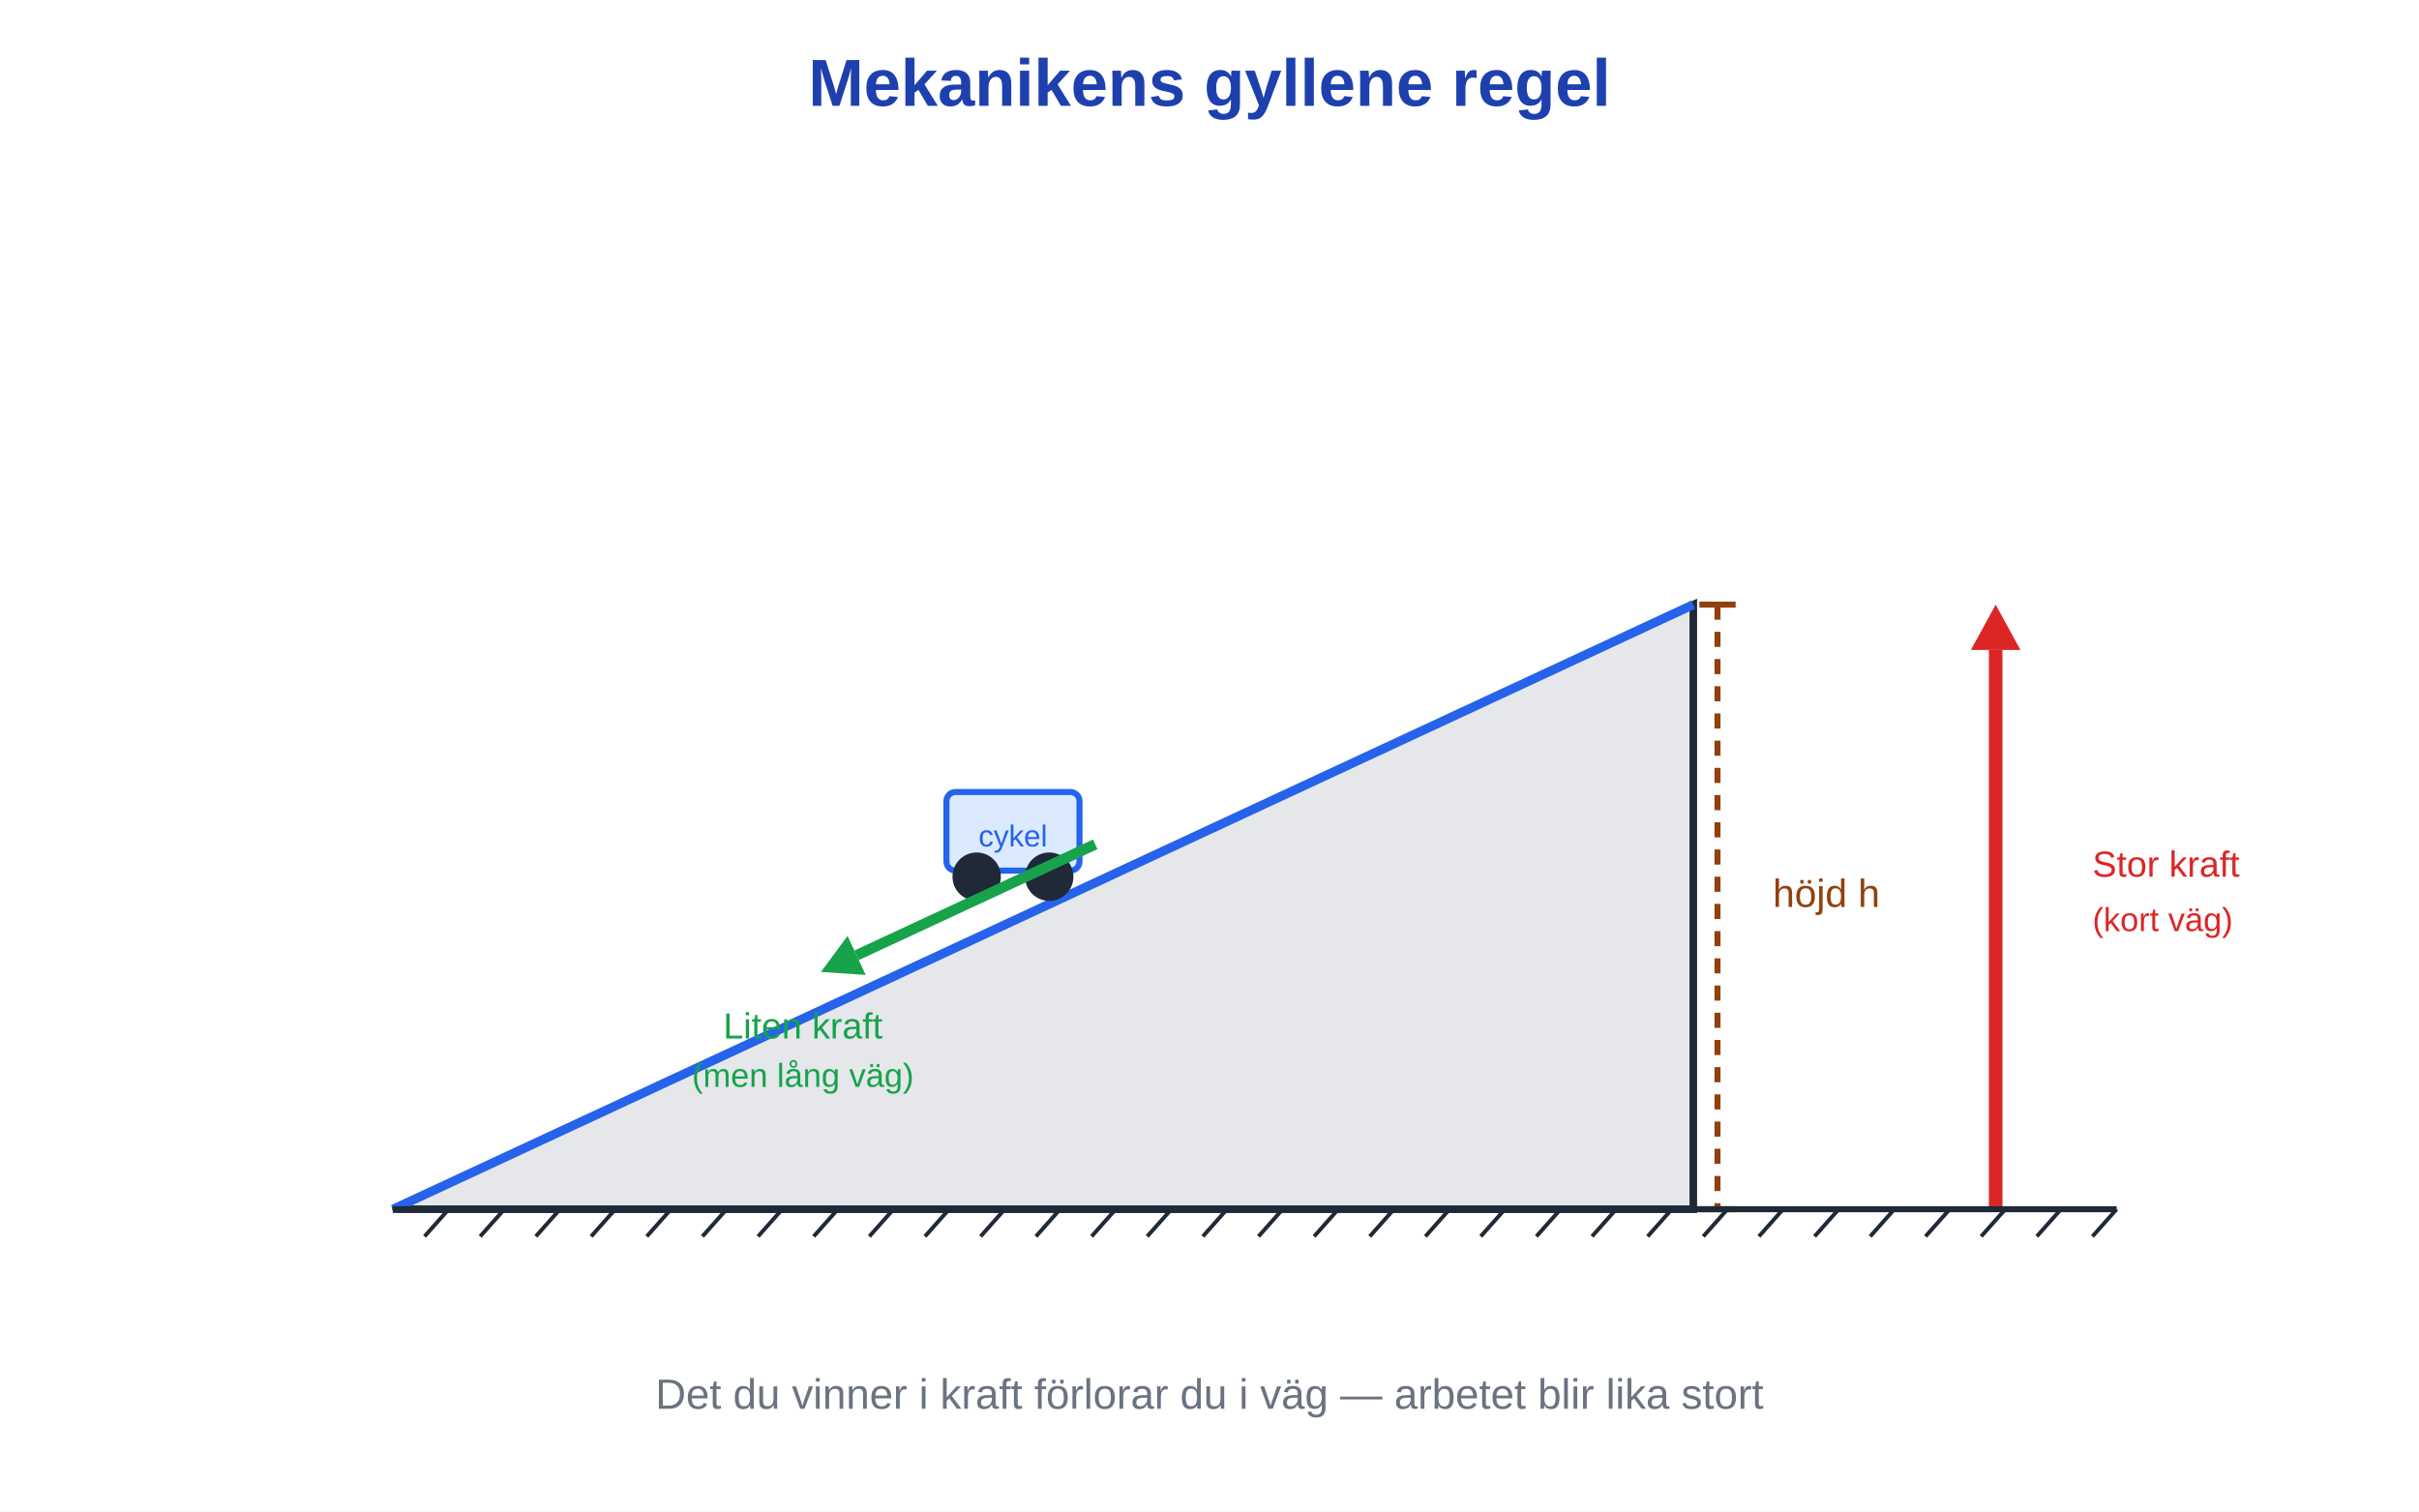
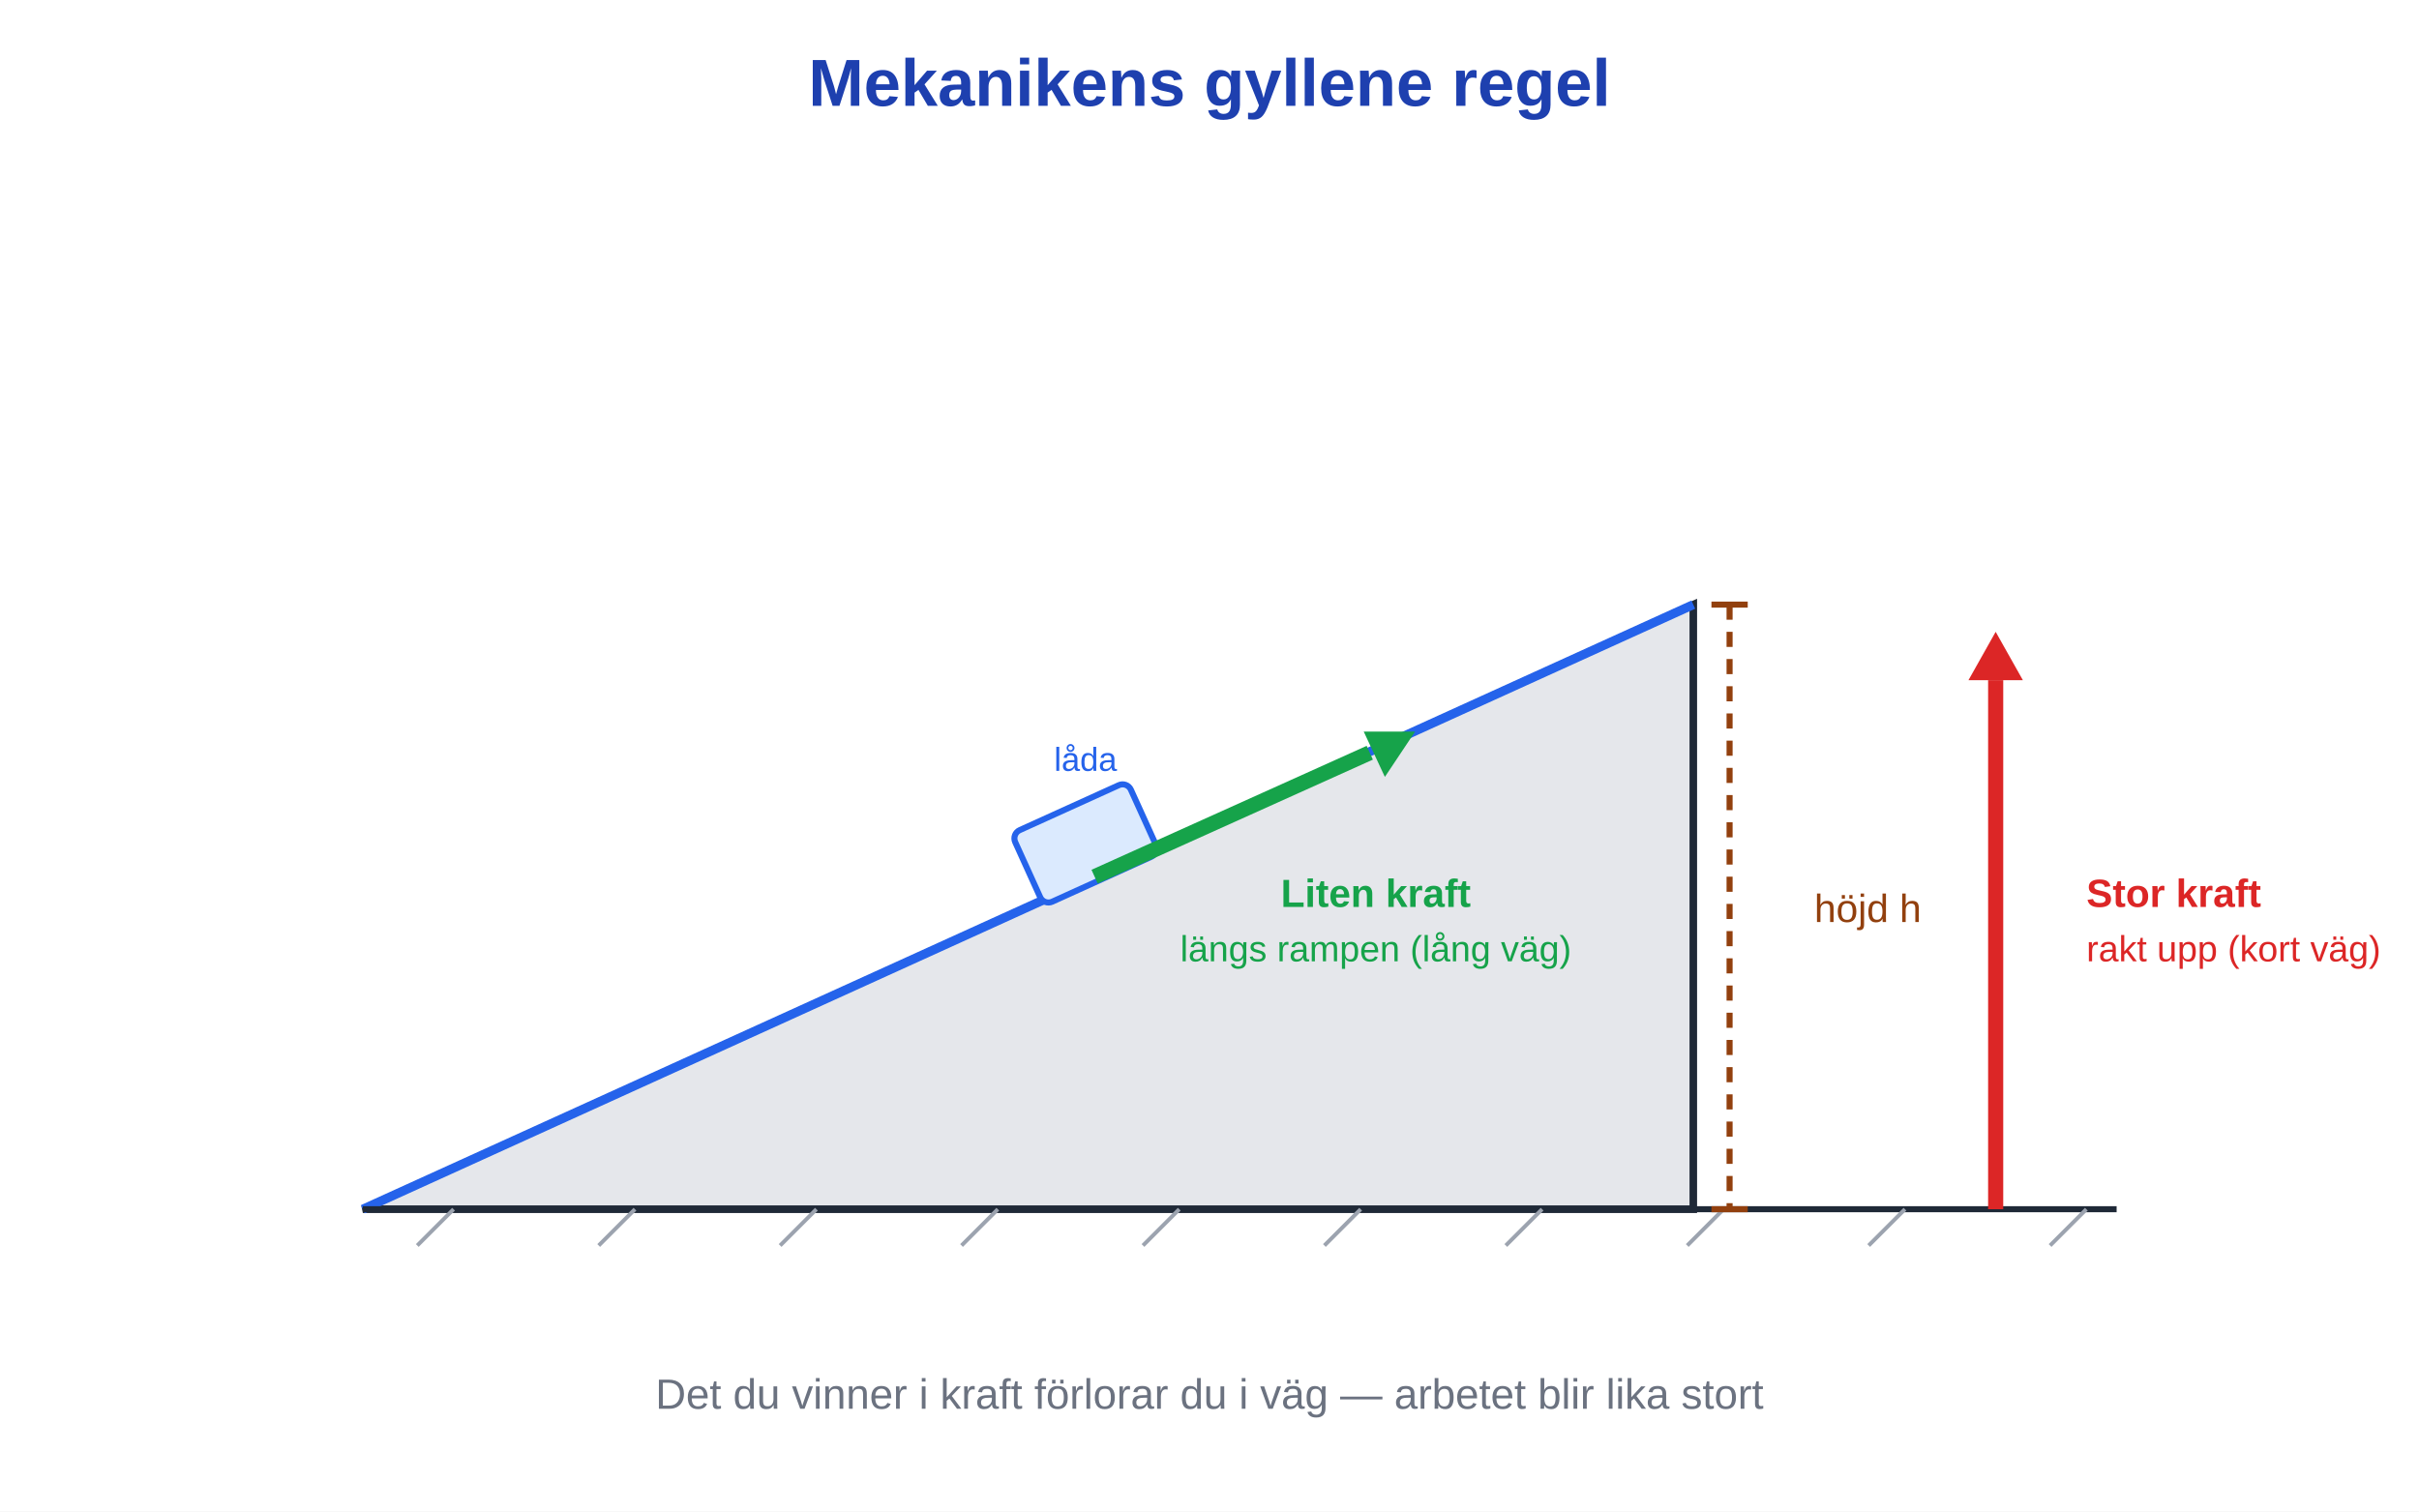
<svg xmlns="http://www.w3.org/2000/svg" viewBox="0 0 800 500" width="800" height="500">
  <rect width="800" height="500" fill="white" />
  <text x="400" y="35" font-family="Arial,sans-serif" font-size="22" fill="#1e40af" text-anchor="middle" font-weight="bold">Mekanikens gyllene regel</text>
-   <polygon points="130.0,400.0 560.0,400.0 560.0,200.0" fill="#e5e7eb" stroke="#1f2937" stroke-width="2.5" />
-   <line x1="130.0" y1="400.0" x2="560.0" y2="200.0" stroke="#2563eb" stroke-width="3" />
-   <rect x="313.0" y="262.0" width="44" height="26" fill="#dbeafe" stroke="#2563eb" stroke-width="2" rx="3" />
-   <circle cx="323.0" cy="290.0" r="7.0" fill="#1f2937" stroke="#1f2937" stroke-width="2" />
-   <circle cx="347.0" cy="290.0" r="7.0" fill="#1f2937" stroke="#1f2937" stroke-width="2" />
-   <text x="335.0" y="280.0" font-family="Arial,sans-serif" font-size="10" fill="#2563eb" text-anchor="middle">cykel</text>
-   <line x1="362.2" y1="279.3" x2="283.3" y2="316.0" stroke="#16a34a" stroke-width="3.5" />
-   <polygon points="271.5,321.5 280.3,309.6 286.3,322.5" fill="#16a34a" />
-   <text x="265.53" y="343.521" font-family="Arial,sans-serif" font-size="12" fill="#16a34a" text-anchor="middle">Liten kraft</text>
-   <text x="265.53" y="359.521" font-family="Arial,sans-serif" font-size="11" fill="#16a34a" text-anchor="middle">(men lång väg)</text>
-   <line x1="568.0" y1="200.0" x2="568.0" y2="400.0" stroke="#92400e" stroke-width="2" stroke-dasharray="5,4" />
-   <line x1="562.0" y1="200.0" x2="574.0" y2="200.0" stroke="#92400e" stroke-width="2" />
-   <line x1="562.0" y1="400.0" x2="574.0" y2="400.0" stroke="#92400e" stroke-width="2" />
-   <text x="604" y="300.0" font-family="Arial,sans-serif" font-size="13" fill="#92400e" text-anchor="middle">höjd h</text>
-   <line x1="660.0" y1="400.0" x2="660.0" y2="215.0" stroke="#dc2626" stroke-width="4.5" />
-   <polygon points="660.0,200.0 668.2,215.0 651.8,215.0" fill="#dc2626" />
-   <text x="692" y="290.0" font-family="Arial,sans-serif" font-size="12" fill="#dc2626" text-anchor="start">Stor kraft</text>
-   <text x="692" y="308.0" font-family="Arial,sans-serif" font-size="11" fill="#dc2626" text-anchor="start">(kort väg)</text>
-   <line x1="130.0" y1="400.0" x2="700.0" y2="400.0" stroke="#1f2937" stroke-width="2" />
-   <line x1="148.4" y1="400.0" x2="140.4" y2="409.0" stroke="#1f2937" stroke-width="1.3" />
-   <line x1="166.8" y1="400.0" x2="158.8" y2="409.0" stroke="#1f2937" stroke-width="1.3" />
-   <line x1="185.2" y1="400.0" x2="177.2" y2="409.0" stroke="#1f2937" stroke-width="1.3" />
-   <line x1="203.5" y1="400.0" x2="195.5" y2="409.0" stroke="#1f2937" stroke-width="1.3" />
-   <line x1="221.9" y1="400.0" x2="213.9" y2="409.0" stroke="#1f2937" stroke-width="1.3" />
-   <line x1="240.3" y1="400.0" x2="232.3" y2="409.0" stroke="#1f2937" stroke-width="1.3" />
-   <line x1="258.7" y1="400.0" x2="250.7" y2="409.0" stroke="#1f2937" stroke-width="1.3" />
-   <line x1="277.1" y1="400.0" x2="269.1" y2="409.0" stroke="#1f2937" stroke-width="1.3" />
-   <line x1="295.5" y1="400.0" x2="287.5" y2="409.0" stroke="#1f2937" stroke-width="1.3" />
-   <line x1="313.9" y1="400.0" x2="305.9" y2="409.0" stroke="#1f2937" stroke-width="1.3" />
-   <line x1="332.3" y1="400.0" x2="324.3" y2="409.0" stroke="#1f2937" stroke-width="1.3" />
-   <line x1="350.6" y1="400.0" x2="342.6" y2="409.0" stroke="#1f2937" stroke-width="1.3" />
-   <line x1="369.0" y1="400.0" x2="361.0" y2="409.0" stroke="#1f2937" stroke-width="1.3" />
-   <line x1="387.4" y1="400.0" x2="379.4" y2="409.0" stroke="#1f2937" stroke-width="1.3" />
-   <line x1="405.8" y1="400.0" x2="397.8" y2="409.0" stroke="#1f2937" stroke-width="1.3" />
-   <line x1="424.2" y1="400.0" x2="416.2" y2="409.0" stroke="#1f2937" stroke-width="1.3" />
-   <line x1="442.6" y1="400.0" x2="434.6" y2="409.0" stroke="#1f2937" stroke-width="1.3" />
-   <line x1="461.0" y1="400.0" x2="453.0" y2="409.0" stroke="#1f2937" stroke-width="1.3" />
-   <line x1="479.4" y1="400.0" x2="471.4" y2="409.0" stroke="#1f2937" stroke-width="1.3" />
-   <line x1="497.7" y1="400.0" x2="489.7" y2="409.0" stroke="#1f2937" stroke-width="1.3" />
-   <line x1="516.1" y1="400.0" x2="508.1" y2="409.0" stroke="#1f2937" stroke-width="1.3" />
-   <line x1="534.5" y1="400.0" x2="526.5" y2="409.0" stroke="#1f2937" stroke-width="1.3" />
-   <line x1="552.9" y1="400.0" x2="544.9" y2="409.0" stroke="#1f2937" stroke-width="1.3" />
-   <line x1="571.3" y1="400.0" x2="563.3" y2="409.0" stroke="#1f2937" stroke-width="1.3" />
-   <line x1="589.7" y1="400.0" x2="581.7" y2="409.0" stroke="#1f2937" stroke-width="1.3" />
-   <line x1="608.1" y1="400.0" x2="600.1" y2="409.0" stroke="#1f2937" stroke-width="1.3" />
-   <line x1="626.5" y1="400.0" x2="618.5" y2="409.0" stroke="#1f2937" stroke-width="1.3" />
-   <line x1="644.8" y1="400.0" x2="636.8" y2="409.0" stroke="#1f2937" stroke-width="1.3" />
-   <line x1="663.2" y1="400.0" x2="655.2" y2="409.0" stroke="#1f2937" stroke-width="1.3" />
-   <line x1="681.6" y1="400.0" x2="673.6" y2="409.0" stroke="#1f2937" stroke-width="1.3" />
-   <line x1="700.0" y1="400.0" x2="692.0" y2="409.0" stroke="#1f2937" stroke-width="1.3" />
+   <polygon points="120,400 560,400 560,200" fill="#e5e7eb" stroke="#1f2937" stroke-width="2.5" />
+   <line x1="120" y1="400" x2="560" y2="200" stroke="#2563eb" stroke-width="3" />
+   <line x1="120" y1="400" x2="700" y2="400" stroke="#1f2937" stroke-width="2" />
+   <line x1="150" y1="400" x2="138" y2="412" stroke="#9ca3af" stroke-width="1.3" />
+   <line x1="210" y1="400" x2="198" y2="412" stroke="#9ca3af" stroke-width="1.3" />
+   <line x1="270" y1="400" x2="258" y2="412" stroke="#9ca3af" stroke-width="1.3" />
+   <line x1="330" y1="400" x2="318" y2="412" stroke="#9ca3af" stroke-width="1.3" />
+   <line x1="390" y1="400" x2="378" y2="412" stroke="#9ca3af" stroke-width="1.3" />
+   <line x1="450" y1="400" x2="438" y2="412" stroke="#9ca3af" stroke-width="1.3" />
+   <line x1="510" y1="400" x2="498" y2="412" stroke="#9ca3af" stroke-width="1.3" />
+   <line x1="570" y1="400" x2="558" y2="412" stroke="#9ca3af" stroke-width="1.3" />
+   <line x1="630" y1="400" x2="618" y2="412" stroke="#9ca3af" stroke-width="1.3" />
+   <line x1="690" y1="400" x2="678" y2="412" stroke="#9ca3af" stroke-width="1.3" />
+   <rect x="338" y="266" width="42" height="26" fill="#dbeafe" stroke="#2563eb" stroke-width="2" rx="3" transform="rotate(-24.4 359 279)" />
+   <text x="359" y="255" font-family="Arial,sans-serif" font-size="11" fill="#2563eb" text-anchor="middle">låda</text>
+   <line x1="362" y1="290" x2="453" y2="249" stroke="#16a34a" stroke-width="5" />
+   <polygon points="468,242 451,242 458,257" fill="#16a34a" />
+   <text x="455" y="300" font-family="Arial,sans-serif" font-size="13" fill="#16a34a" text-anchor="middle" font-weight="bold">Liten kraft</text>
+   <text x="455" y="318" font-family="Arial,sans-serif" font-size="12" fill="#16a34a" text-anchor="middle">längs rampen (lång väg)</text>
+   <line x1="572" y1="200" x2="572" y2="400" stroke="#92400e" stroke-width="2" stroke-dasharray="5,4" />
+   <line x1="566" y1="200" x2="578" y2="200" stroke="#92400e" stroke-width="2" />
+   <line x1="566" y1="400" x2="578" y2="400" stroke="#92400e" stroke-width="2" />
+   <text x="600" y="305" font-family="Arial,sans-serif" font-size="13" fill="#92400e" text-anchor="start">höjd h</text>
+   <line x1="660" y1="400" x2="660" y2="225" stroke="#dc2626" stroke-width="5" />
+   <polygon points="660,209 651,225 669,225" fill="#dc2626" />
+   <text x="690" y="300" font-family="Arial,sans-serif" font-size="13" fill="#dc2626" text-anchor="start" font-weight="bold">Stor kraft</text>
+   <text x="690" y="318" font-family="Arial,sans-serif" font-size="12" fill="#dc2626" text-anchor="start">rakt upp (kort väg)</text>
  <text x="400" y="466" font-family="Arial,sans-serif" font-size="14" fill="#6b7280" text-anchor="middle">Det du vinner i kraft förlorar du i väg — arbetet blir lika stort</text>
</svg>
